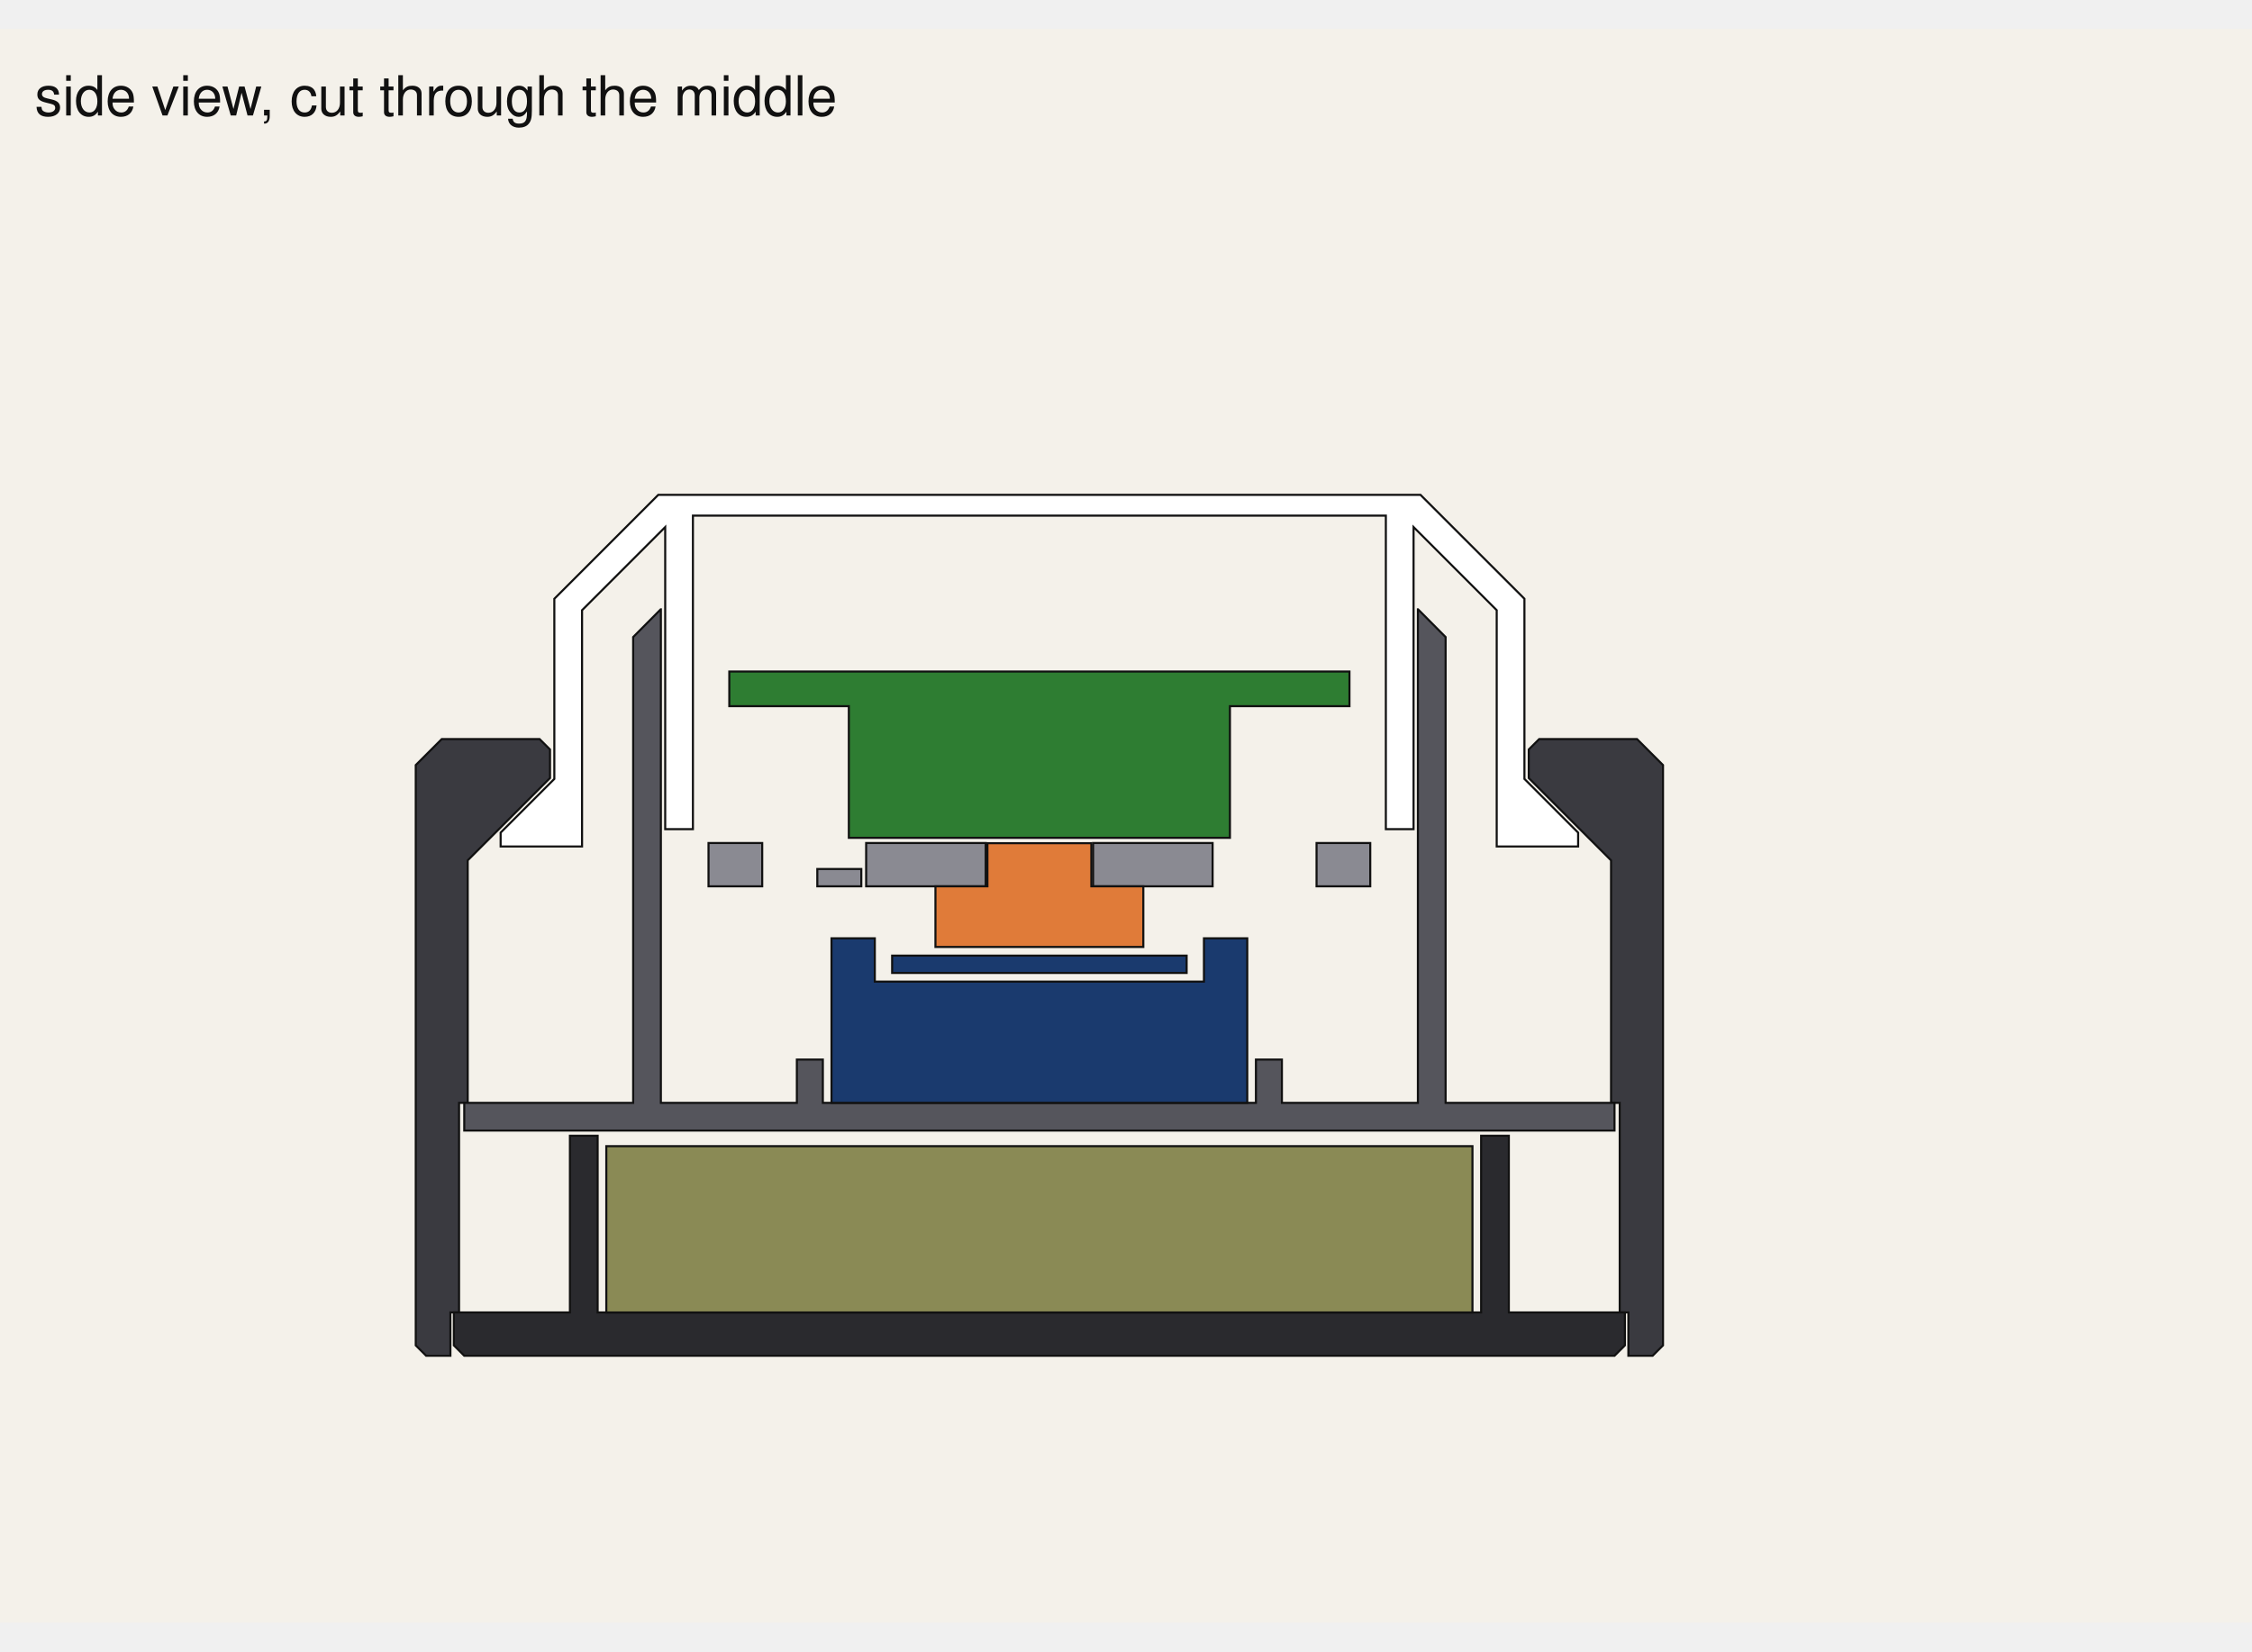
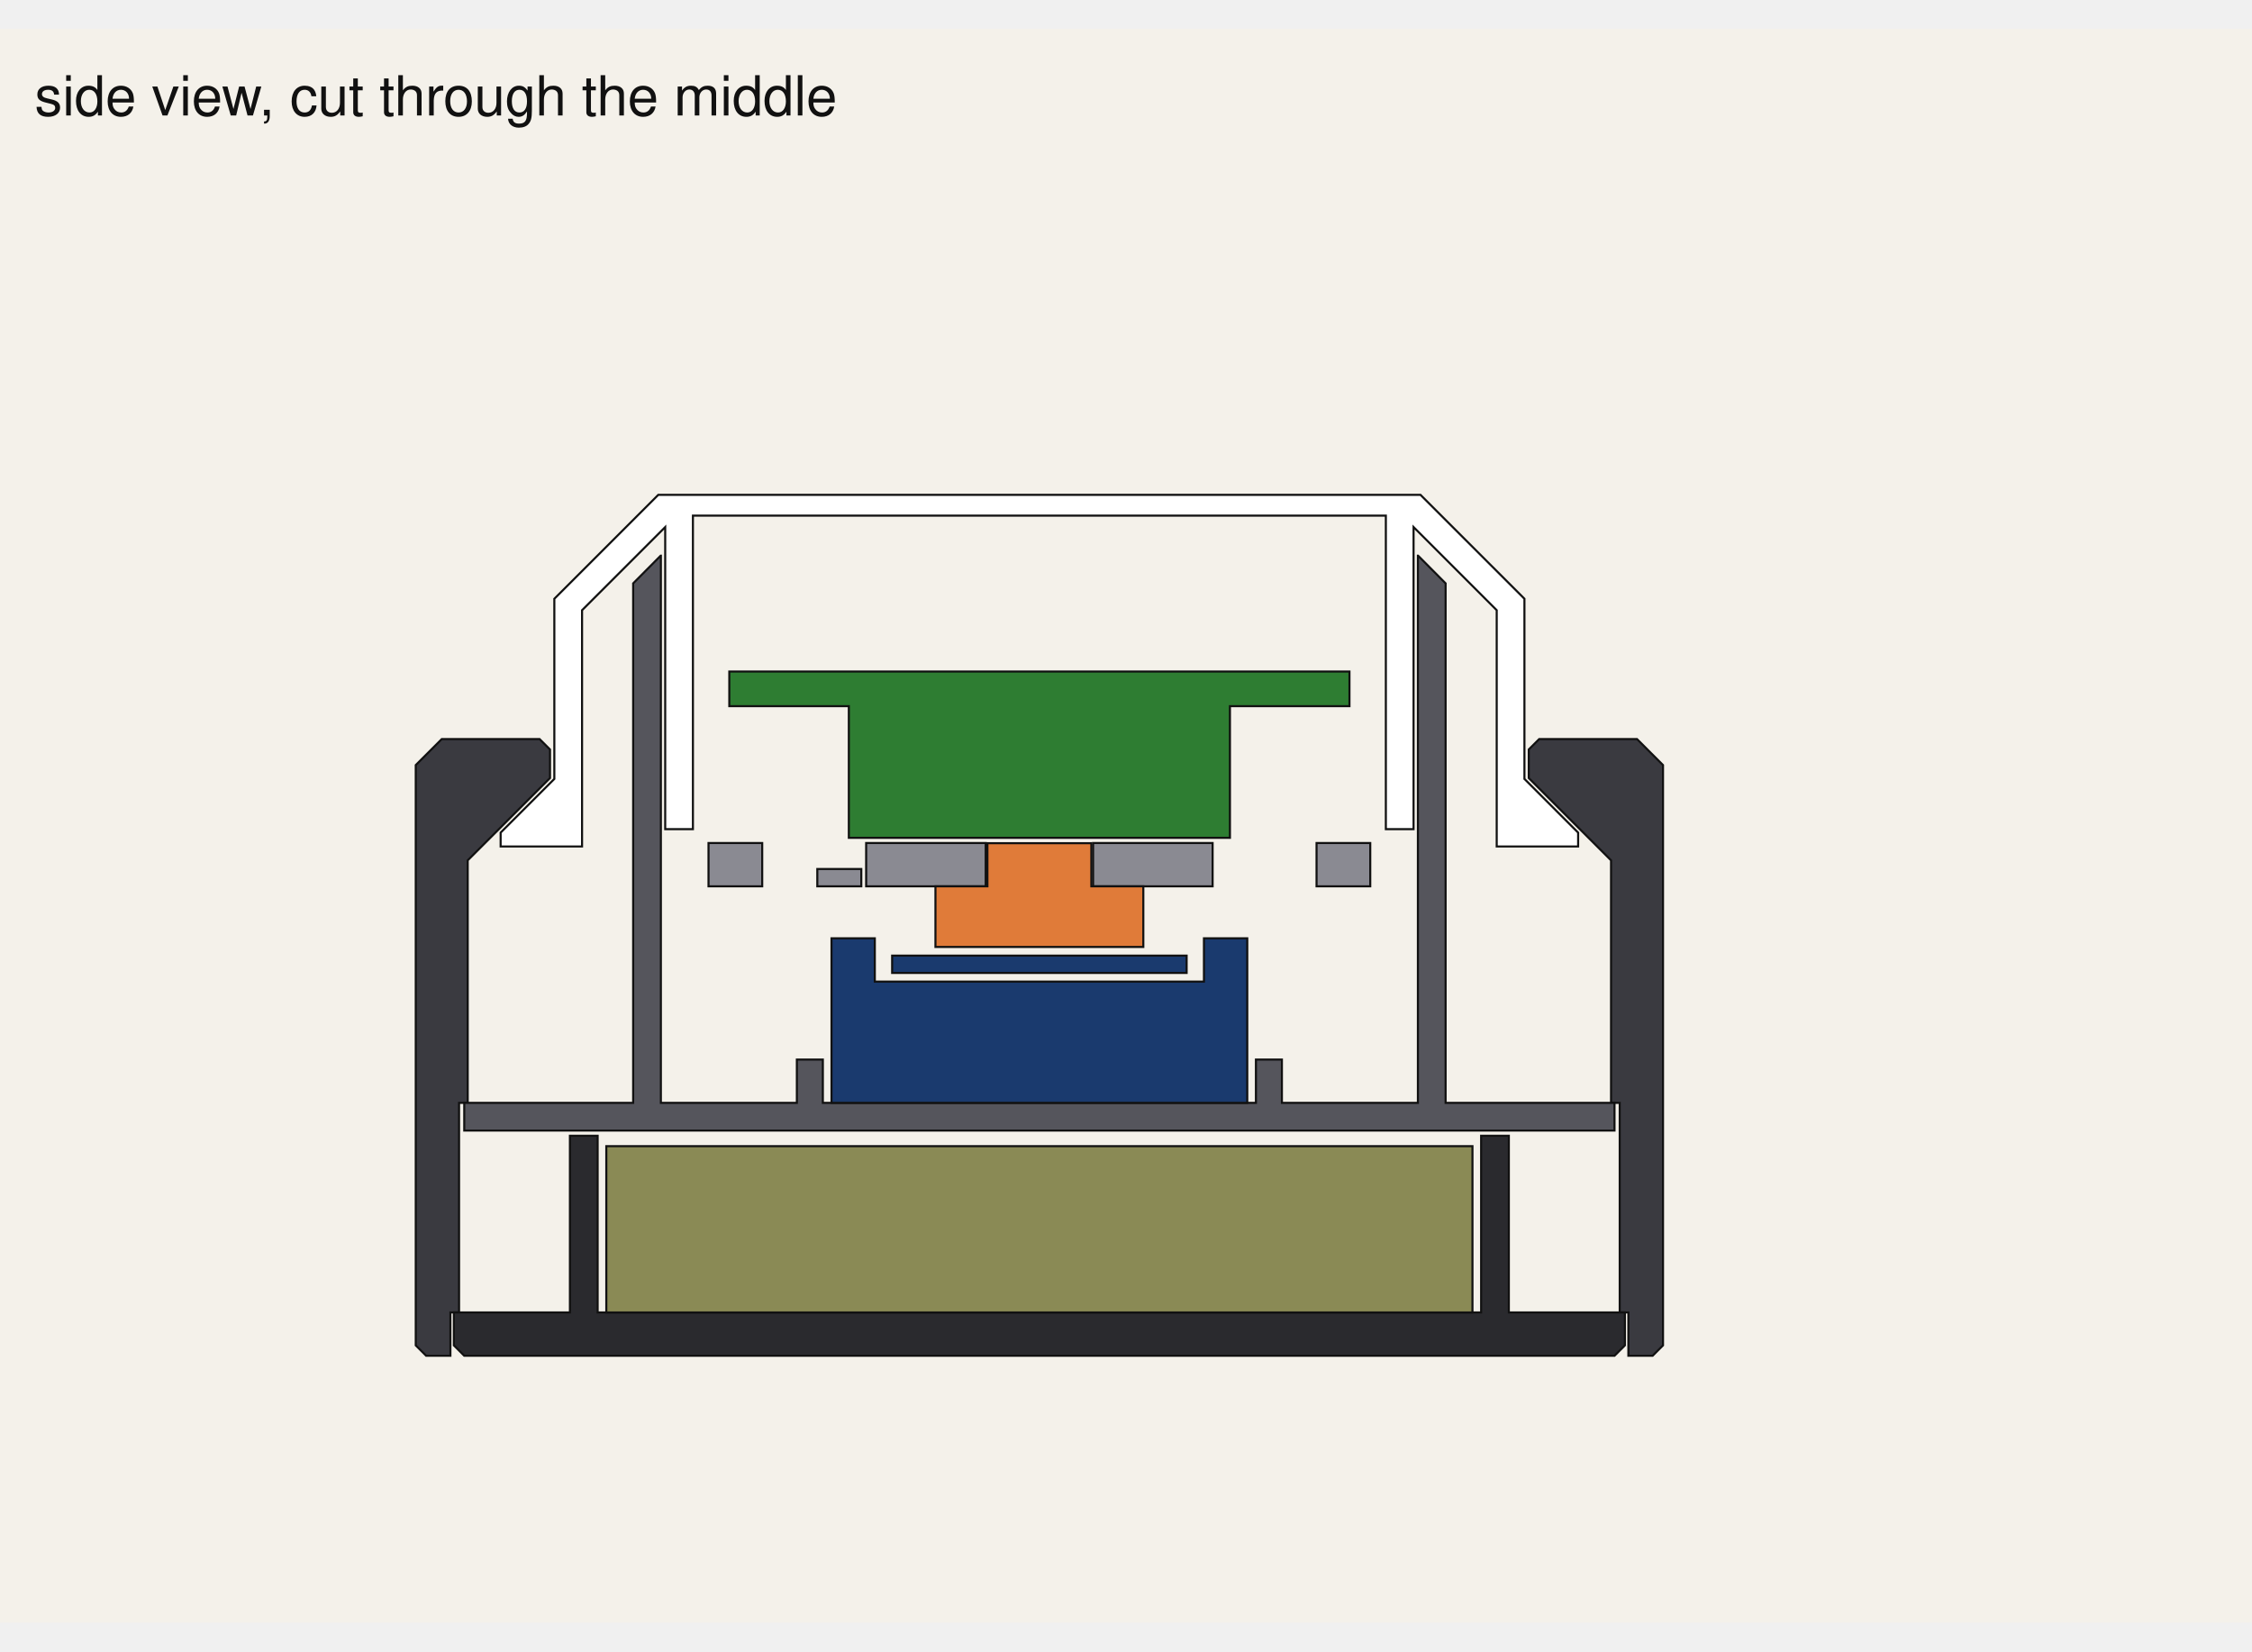
<svg xmlns="http://www.w3.org/2000/svg" viewBox="-60 -62 130 92" width="1320" height="968">
  <rect x="-60" y="-62" width="130" height="92" fill="#f4f1ea" />
  <path d="M-28.25,-20.40 L-28.25,-18.75 L-33.00,-14.00 L-33.00,0.00 L-33.01,0.00 L-33.50,0.00 L-33.50,3.15 L-33.50,6.25 L-33.50,9.10 L-33.50,12.10 L-33.74,12.10 L-33.75,12.10 L-34.00,12.10 L-34.00,13.35 L-34.00,14.60 L-34.70,14.60 L-35.20,14.60 L-35.40,14.60 L-35.70,14.30 L-36.00,14.00 L-36.00,-2.75 L-36.00,-19.50 L-35.25,-20.25 L-34.50,-21.00 L-33.87,-21.00 L-33.18,-21.00 L-29.06,-21.00 L-29.06,-21.00 L-28.99,-21.00 L-28.85,-21.00 Z M35.25,-20.25 L36.00,-19.50 L36.00,-1.24 L36.00,6.88 L36.00,12.94 L36.00,13.20 L36.00,14.00 L35.70,14.30 L35.40,14.60 L35.20,14.60 L34.70,14.60 L34.00,14.60 L34.00,13.46 L34.00,13.08 L34.00,12.48 L34.00,12.10 L33.62,12.10 L33.50,12.10 L33.50,6.51 L33.50,4.98 L33.50,3.48 L33.50,2.62 L33.50,0.00 L33.01,0.00 L33.00,0.00 L33.00,-14.00 L28.25,-18.75 L28.25,-20.40 L28.85,-21.00 L28.99,-21.00 L29.06,-21.00 L29.06,-21.00 L33.18,-21.00 L33.87,-21.00 L34.50,-21.00 Z" fill="#3a3a40" fill-rule="evenodd" stroke="#111" stroke-width="0.12" />
-   <path d="M-21.85,0.00 L-21.27,0.00 L-20.72,0.00 L-20.19,0.00 L-19.70,0.00 L-19.22,0.00 L-18.75,0.00 L-18.31,0.00 L-17.87,0.00 L-17.45,0.00 L-17.04,0.00 L-16.63,0.00 L-16.23,0.00 L-15.84,0.00 L-14.00,0.00 L-14.00,-1.25 L-14.00,-2.50 L-13.21,-2.50 L-12.50,-2.50 L-12.50,-1.25 L-12.50,0.00 L-9.75,0.00 L-4.61,0.00 L-4.52,0.00 L-4.03,0.00 L-3.53,0.00 L-3.30,0.00 L-2.75,0.00 L0.00,0.00 L2.75,0.00 L3.30,0.00 L3.53,0.00 L4.03,0.00 L4.52,0.00 L4.61,0.00 L9.75,0.00 L12.50,0.00 L12.50,-1.25 L12.50,-2.50 L13.21,-2.50 L14.00,-2.50 L14.00,-1.25 L14.00,0.00 L15.84,0.00 L16.23,0.00 L16.63,0.00 L17.04,0.00 L17.45,0.00 L17.87,0.00 L18.31,0.00 L18.75,0.00 L19.22,0.00 L19.70,0.00 L20.19,0.00 L20.72,0.00 L21.27,0.00 L21.85,0.00 L21.85,-28.49 L21.86,-28.49 L23.45,-26.89 L23.45,0.00 L23.71,0.00 L23.90,0.00 L24.02,0.00 L24.08,0.00 L24.23,0.00 L24.36,0.00 L32.07,0.00 L32.55,0.00 L32.97,0.00 L33.20,0.00 L33.20,0.75 L33.20,1.60 L32.78,1.60 L32.55,1.60 L32.07,1.60 L31.54,1.60 L30.99,1.60 L5.00,1.60 L4.50,1.60 L3.93,1.60 L3.35,1.60 L0.63,1.60 L-12.15,1.60 L-12.42,1.60 L-12.73,1.60 L-13.04,1.60 L-13.36,1.60 L-22.83,1.60 L-22.98,1.60 L-23.16,1.60 L-23.36,1.60 L-23.55,1.60 L-32.58,1.60 L-32.77,1.60 L-32.95,1.60 L-33.12,1.60 L-33.20,1.60 L-33.20,0.30 L-33.20,0.00 L-33.12,0.00 L-27.41,0.00 L-26.84,0.00 L-26.07,0.00 L-25.00,0.00 L-23.45,0.00 L-23.45,-26.89 L-21.86,-28.49 L-21.85,-28.49 Z" fill="#55555c" fill-rule="evenodd" stroke="#111" stroke-width="0.12" />
+   <path d="M-21.85,0.00 L-21.27,0.00 L-20.72,0.00 L-20.19,0.00 L-19.70,0.00 L-19.22,0.00 L-18.75,0.00 L-18.31,0.00 L-17.87,0.00 L-17.45,0.00 L-17.04,0.00 L-16.63,0.00 L-16.23,0.00 L-15.84,0.00 L-14.00,0.00 L-14.00,-1.25 L-14.00,-2.50 L-13.21,-2.50 L-12.50,-2.50 L-12.50,-1.25 L-12.50,0.00 L-9.75,0.00 L-4.61,0.00 L-4.52,0.00 L-4.03,0.00 L-3.53,0.00 L-3.30,0.00 L-2.75,0.00 L0.00,0.00 L2.75,0.00 L3.30,0.00 L3.53,0.00 L4.03,0.00 L4.52,0.00 L4.61,0.00 L9.75,0.00 L12.50,0.00 L12.50,-1.25 L12.50,-2.50 L13.21,-2.50 L14.00,-2.50 L14.00,-1.25 L14.00,0.00 L15.84,0.00 L16.23,0.00 L16.63,0.00 L17.04,0.00 L17.45,0.00 L17.87,0.00 L18.31,0.00 L18.75,0.00 L19.22,0.00 L19.70,0.00 L20.19,0.00 L20.72,0.00 L21.27,0.00 L21.85,0.00 L21.85,-31.59 L21.86,-31.59 L23.45,-29.99 L23.45,0.00 L23.71,0.00 L23.90,0.00 L24.02,0.00 L24.08,0.00 L24.23,0.00 L24.36,0.00 L32.07,0.00 L32.55,0.00 L32.97,0.00 L33.20,0.00 L33.20,0.75 L33.20,1.60 L32.78,1.60 L32.55,1.60 L32.07,1.60 L31.54,1.60 L30.99,1.60 L5.00,1.60 L4.50,1.60 L3.93,1.60 L3.35,1.60 L0.63,1.60 L-12.15,1.60 L-12.42,1.60 L-12.73,1.60 L-13.04,1.60 L-13.36,1.60 L-22.83,1.60 L-22.98,1.60 L-23.16,1.60 L-23.36,1.60 L-23.55,1.60 L-32.58,1.60 L-32.77,1.60 L-32.95,1.60 L-33.12,1.60 L-33.20,1.60 L-33.20,0.30 L-33.20,0.00 L-33.12,0.00 L-27.41,0.00 L-26.84,0.00 L-26.07,0.00 L-25.00,0.00 L-23.45,0.00 L-23.45,-29.99 L-21.86,-31.59 L-21.85,-31.59 Z" fill="#55555c" fill-rule="evenodd" stroke="#111" stroke-width="0.12" />
  <path d="M-25.50,2.48 L-25.50,12.10 L22.61,12.10 L22.90,12.10 L22.94,12.10 L25.50,12.10 L25.50,11.52 L25.50,1.90 L25.59,1.90 L27.10,1.90 L27.10,2.48 L27.10,12.10 L27.25,12.10 L27.27,12.10 L27.29,12.10 L27.31,12.10 L27.32,12.10 L27.32,12.10 L27.35,12.10 L32.96,12.10 L33.50,12.10 L33.80,12.10 L33.80,13.01 L33.80,13.11 L33.80,13.91 L33.80,14.00 L33.76,14.04 L33.71,14.09 L33.45,14.35 L33.20,14.60 L33.20,14.60 L32.91,14.60 L32.60,14.60 L32.59,14.60 L32.32,14.60 L32.01,14.60 L31.68,14.60 L31.34,14.60 L31.02,14.60 L30.69,14.60 L30.34,14.60 L30.00,14.60 L29.66,14.60 L29.31,14.60 L28.98,14.60 L28.64,14.60 L28.32,14.60 L27.99,14.60 L2.84,14.60 L2.36,14.60 L1.92,14.60 L1.43,14.60 L0.97,14.60 L0.48,14.60 L0.00,14.60 L-0.48,14.60 L-0.97,14.60 L-1.43,14.60 L-1.92,14.60 L-2.36,14.60 L-2.84,14.60 L-26.65,14.60 L-26.78,14.60 L-26.95,14.60 L-27.16,14.60 L-27.41,14.60 L-27.68,14.60 L-27.99,14.60 L-28.32,14.60 L-28.64,14.60 L-28.98,14.60 L-29.31,14.60 L-29.66,14.60 L-30.00,14.60 L-30.34,14.60 L-30.69,14.60 L-31.02,14.60 L-31.36,14.60 L-31.68,14.60 L-32.01,14.60 L-32.32,14.60 L-32.62,14.60 L-32.91,14.60 L-32.91,14.60 L-33.20,14.60 L-33.20,14.60 L-33.45,14.35 L-33.50,14.30 L-33.76,14.04 L-33.80,14.00 L-33.80,13.91 L-33.80,13.81 L-33.80,13.01 L-33.80,12.95 L-33.80,12.10 L-33.27,12.10 L-32.69,12.10 L-27.35,12.10 L-27.32,12.10 L-27.32,12.10 L-27.31,12.10 L-27.29,12.10 L-27.27,12.10 L-27.25,12.10 L-27.10,12.10 L-27.10,11.52 L-27.10,1.90 L-27.01,1.90 L-25.50,1.90 Z" fill="#2a2a2e" fill-rule="evenodd" stroke="#111" stroke-width="0.12" />
  <path d="M28.00,-29.10 L28.00,-18.70 L31.10,-15.60 L31.10,-14.80 L26.40,-14.80 L26.40,-28.44 L21.60,-33.24 L21.60,-15.80 L20.00,-15.80 L20.00,-33.90 L0.00,-33.90 L-20.00,-33.90 L-20.00,-15.80 L-21.60,-15.80 L-21.60,-33.24 L-26.40,-28.44 L-26.40,-14.80 L-31.10,-14.80 L-31.10,-15.60 L-28.00,-18.70 L-28.00,-29.10 L-22.00,-35.10 L0.00,-35.10 L22.00,-35.10 Z" fill="#ffffff" fill-rule="evenodd" stroke="#111" stroke-width="0.12" />
  <path d="M-16.00,-12.50 L-19.10,-12.50 L-19.10,-15.00 L-16.00,-15.00 Z M-10.28,-12.57 L-10.28,-12.50 L-10.29,-12.50 L-10.35,-12.50 L-11.74,-12.50 L-12.82,-12.50 L-12.82,-12.93 L-12.82,-13.50 L-12.71,-13.50 L-12.36,-13.50 L-12.04,-13.50 L-11.74,-13.50 L-11.11,-13.50 L-11.08,-13.50 L-11.03,-13.50 L-10.95,-13.50 L-10.84,-13.50 L-10.70,-13.50 L-10.52,-13.50 L-10.29,-13.50 L-10.28,-13.50 Z M-3.10,-12.50 L-10.00,-12.50 L-10.00,-15.00 L-3.10,-15.00 Z M10.00,-12.50 L3.10,-12.50 L3.10,-15.00 L10.00,-15.00 Z M19.10,-12.50 L16.00,-12.50 L16.00,-15.00 L19.10,-15.00 Z" fill="#8a8a92" fill-rule="evenodd" stroke="#111" stroke-width="0.12" />
  <path d="M3.00,-12.50 L6.00,-12.50 L6.00,-9.00 L-6.00,-9.00 L-6.00,-12.50 L-3.00,-12.50 L-3.00,-14.99 L3.00,-14.99 Z" fill="#e07b39" fill-rule="evenodd" stroke="#111" stroke-width="0.12" />
  <path d="M17.90,-22.90 L11.00,-22.90 L11.00,-19.11 L11.00,-19.10 L11.00,-15.30 L0.00,-15.30 L-11.00,-15.30 L-11.00,-19.10 L-11.00,-19.11 L-11.00,-22.90 L-17.90,-22.90 L-17.90,-24.90 L0.00,-24.90 L17.90,-24.90 Z" fill="#2e7d32" fill-rule="evenodd" stroke="#111" stroke-width="0.12" />
  <path d="M-9.50,-8.25 L-9.50,-7.00 L0.00,-7.00 L9.50,-7.00 L9.50,-8.25 L9.50,-9.50 L10.60,-9.50 L12.00,-9.50 L12.00,-4.75 L12.00,0.00 L0.00,0.00 L-12.00,0.00 L-12.00,-4.75 L-12.00,-9.50 L-10.60,-9.50 L-9.50,-9.50 Z M8.50,-8.00 L8.50,-7.50 L0.00,-7.50 L-8.50,-7.50 L-8.50,-8.00 L-8.50,-8.50 L0.00,-8.50 L8.50,-8.50 Z" fill="#1a3a6e" fill-rule="evenodd" stroke="#111" stroke-width="0.12" />
  <path d="M25.00,2.78 L25.00,12.10 L-23.53,12.10 L-25.00,12.10 L-25.00,11.82 L-25.00,2.50 L-23.53,2.50 L25.00,2.50 Z" fill="#8a8a55" fill-rule="evenodd" stroke="#111" stroke-width="0.12" />
  <path d="" fill="#1b5e20" fill-rule="evenodd" stroke="#111" stroke-width="0.12" />
  <text x="-58" y="-57" font-family="Helvetica" font-size="3.2" fill="#111">side view, cut through the middle</text>
</svg>
